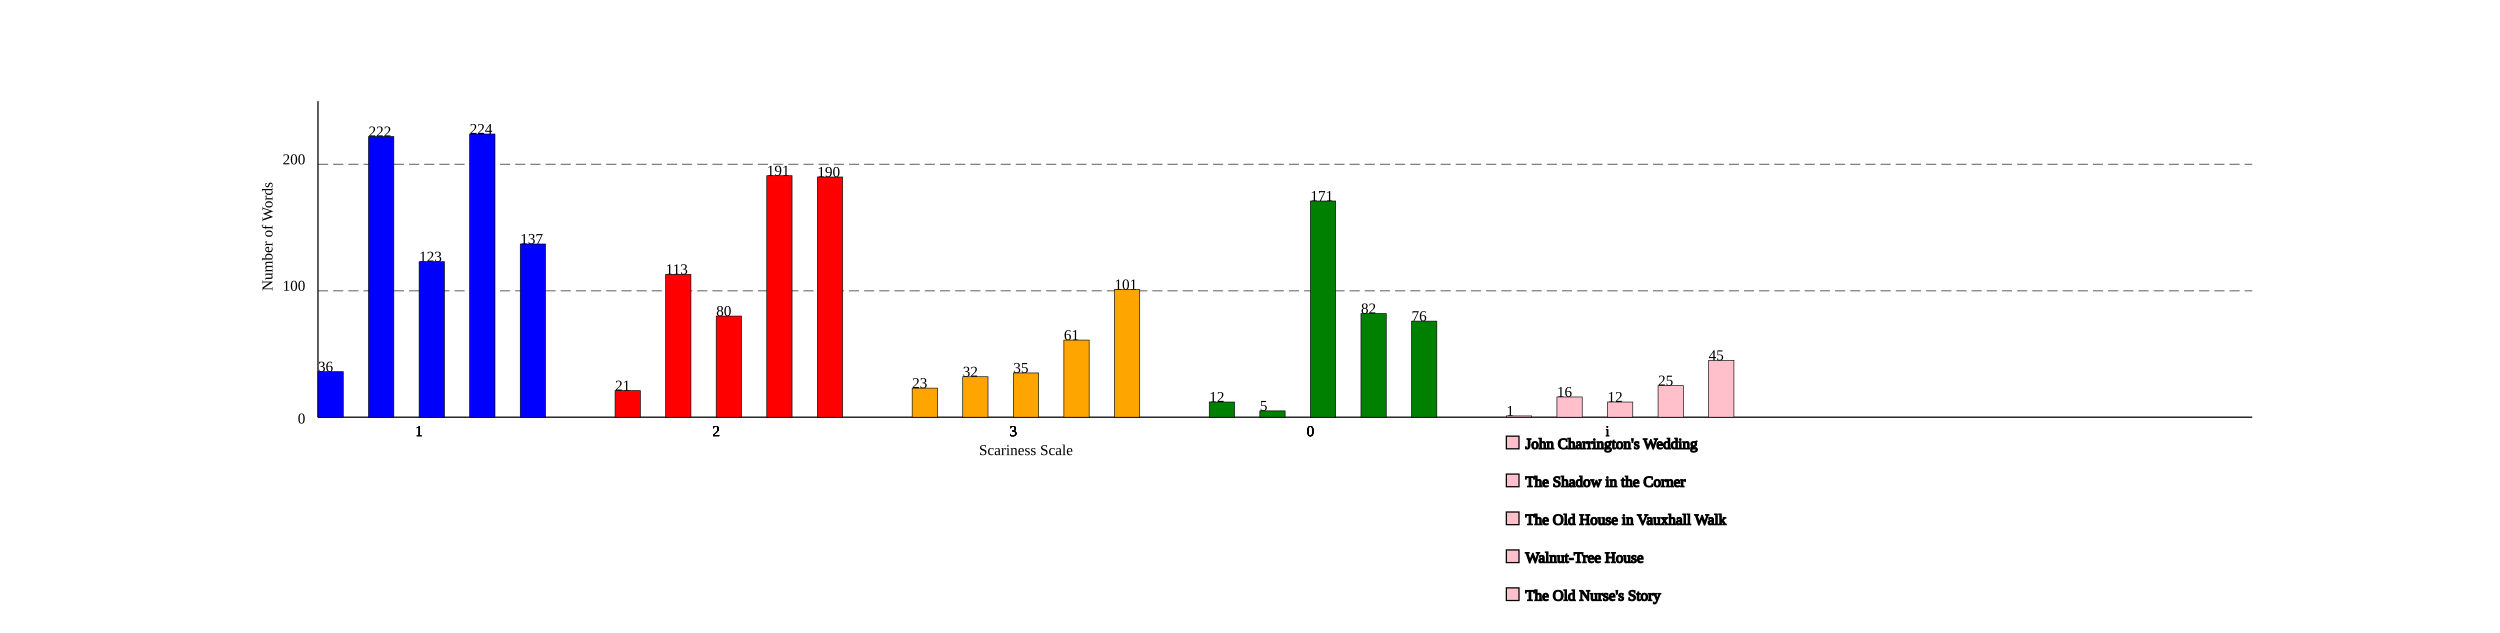
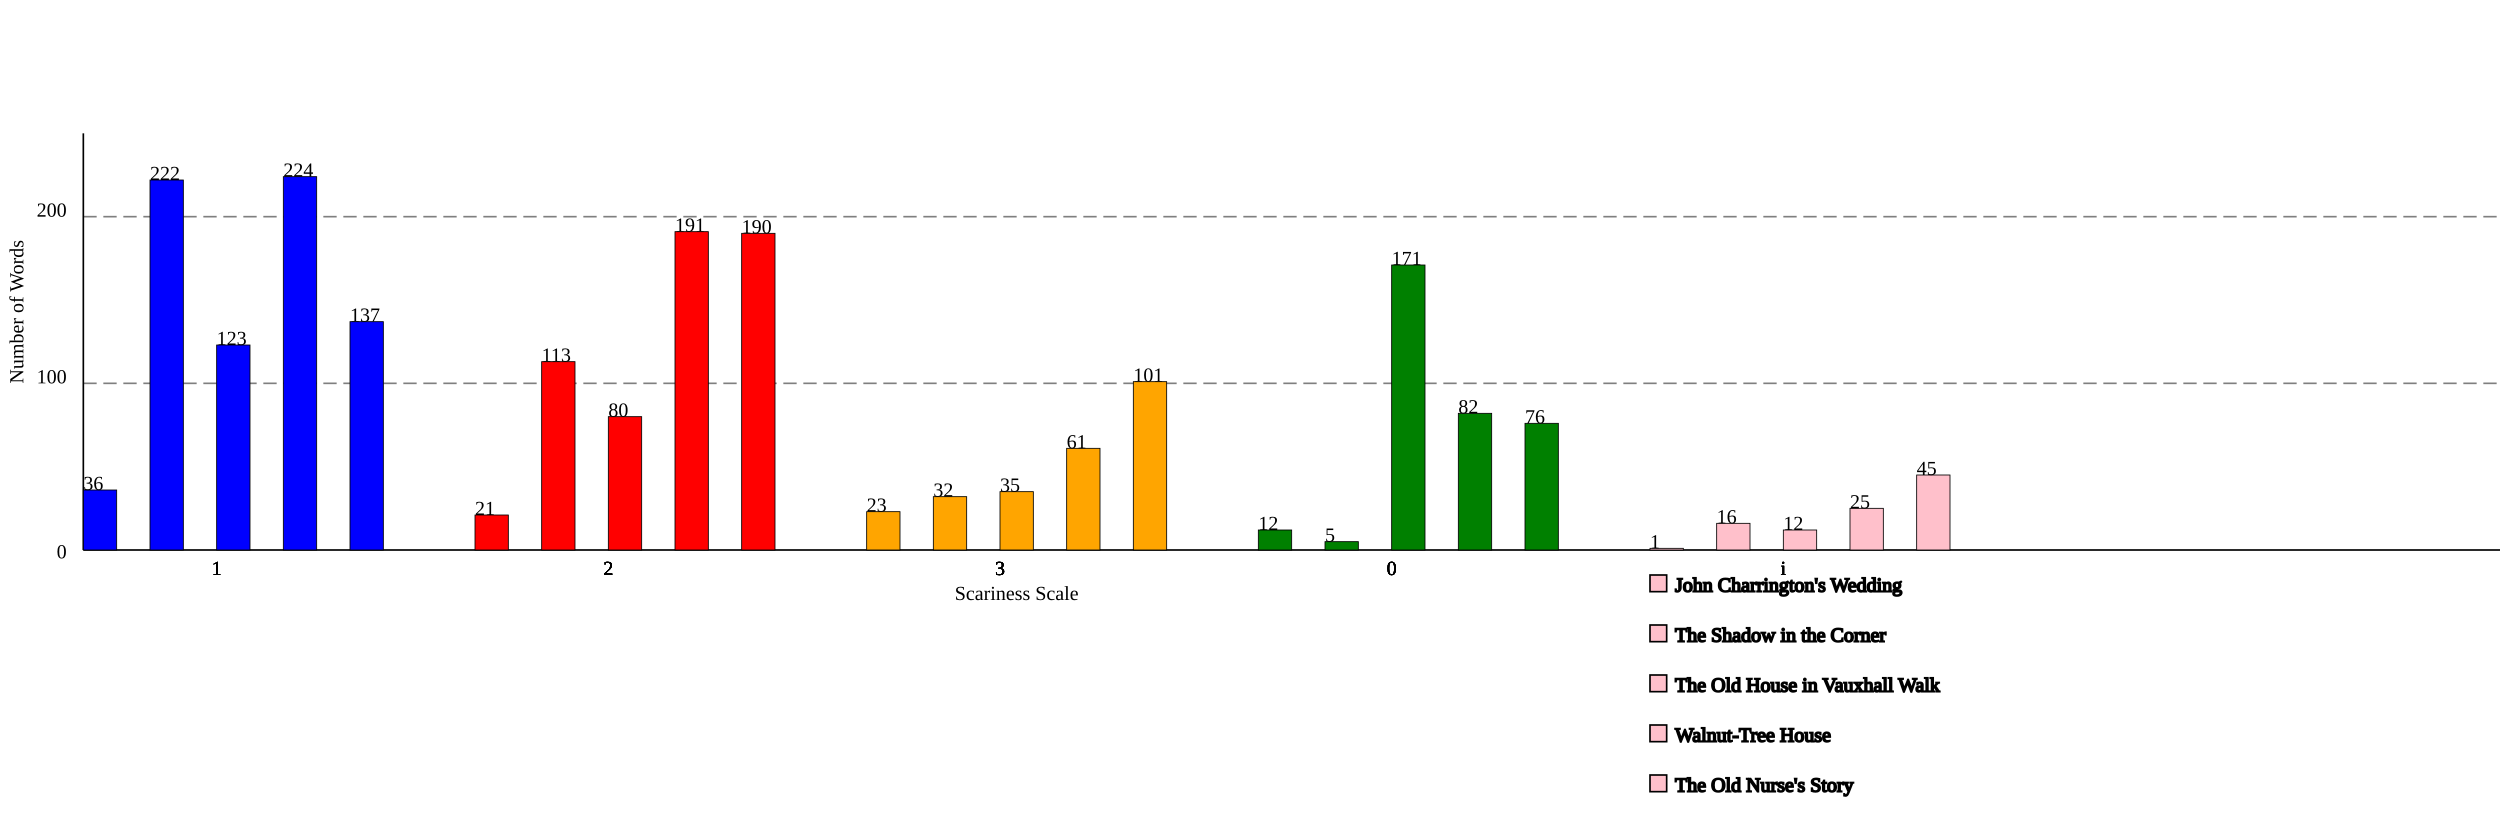
- <svg xmlns="http://www.w3.org/2000/svg" height="500">
-   <link rel="stylesheet" type="text/css" href="local.css" />
+ <svg xmlns="http://www.w3.org/2000/svg" height="500" width="1500">
+   <link rel="stylesheet" type="text/css" href="VGSplash.css" />
  <g transform="translate(30, 330)">
    <line x1="20" x2="20" y1="0" y2="-250" stroke="black" stroke-width="1" />
    <line x1="20" x2="1550" y1="0" y2="0" stroke="black" stroke-width="1" />
    <line x1="20" x2="1550" y1="-100" y2="-100" stroke="black" opacity="0.5" stroke-dasharray="8 4" stroke-width="1" />
    <line x1="20" x2="1550" y1="-200" y2="-200" stroke="black" opacity="0.5" stroke-dasharray="8 4" stroke-width="1" />
    <text x="10" y="5" text-anchor="end">0</text>
    <text x="10" y="-200" text-anchor="end">200</text>
    <text x="10" y="-100" text-anchor="end">100</text>
    <text x="5" y="-125" transform="rotate(270, -36, -145)" text-anchor="end">Number of Words</text>
    <text x="580" y="30" text-anchor="middle">Scariness Scale</text>
    <rect x="960" y="15" stroke="black" fill="pink" height="10" width="10" class="JohnCharringtonsWedding" />
    <text x="975" y="25" stroke="black">John Charrington's Wedding</text>
    <rect x="960" y="45" stroke="black" fill="pink" height="10" width="10" class="TheShadowintheCorner" />
    <text x="975" y="55" stroke="black">The Shadow in the Corner</text>
    <rect x="960" y="75" stroke="black" fill="pink" height="10" width="10" class="TheOldHouseinVauxhallWalk" />
    <text x="975" y="85" stroke="black">The Old House in Vauxhall Walk</text>
    <rect x="960" y="105" stroke="black" fill="pink" height="10" width="10" class="WalnutTreeHouse" />
    <text x="975" y="115" stroke="black">Walnut-Tree House</text>
    <rect x="960" y="135" stroke="black" fill="pink" height="10" width="10" class="TheOldNursesStory" />
    <text x="975" y="145" stroke="black">The Old Nurse's Story</text>
    <rect x="20" y="-36" stroke="black" stroke-width=".5" fill="blue" width="20" height="36" class="JohnCharringtonsWedding" />
    <text x="20" y="-36">36</text>
    <text x="100" y="15" text-anchor="middle">1</text>
    <rect x="60" y="-222" stroke="black" stroke-width=".5" fill="blue" width="20" height="222" class="TheShadowintheCorner" />
    <text x="60" y="-222">222</text>
    <text x="100" y="15" text-anchor="middle">1</text>
    <rect x="100" y="-123" stroke="black" stroke-width=".5" fill="blue" width="20" height="123" class="TheOldHouseinVauxhallWalk" />
    <text x="100" y="-123">123</text>
    <text x="100" y="15" text-anchor="middle">1</text>
    <rect x="140" y="-224" stroke="black" stroke-width=".5" fill="blue" width="20" height="224" class="WalnutTreeHouse" />
    <text x="140" y="-224">224</text>
    <text x="100" y="15" text-anchor="middle">1</text>
    <rect x="180" y="-137" stroke="black" stroke-width=".5" fill="blue" width="20" height="137" class="TheOldNursesStory" />
    <text x="180" y="-137">137</text>
    <text x="100" y="15" text-anchor="middle">1</text>
    <rect x="255" y="-21" stroke="black" stroke-width=".5" fill="red" width="20" height="21" class="JohnCharringtonsWedding" />
    <text x="255" y="-21">21</text>
    <text x="335" y="15" text-anchor="middle">2</text>
    <rect x="295" y="-113" stroke="black" stroke-width=".5" fill="red" width="20" height="113" class="TheShadowintheCorner" />
    <text x="295" y="-113">113</text>
    <text x="335" y="15" text-anchor="middle">2</text>
    <rect x="335" y="-80" stroke="black" stroke-width=".5" fill="red" width="20" height="80" class="TheOldHouseinVauxhallWalk" />
    <text x="335" y="-80">80</text>
    <text x="335" y="15" text-anchor="middle">2</text>
    <rect x="375" y="-191" stroke="black" stroke-width=".5" fill="red" width="20" height="191" class="WalnutTreeHouse" />
    <text x="375" y="-191">191</text>
    <text x="335" y="15" text-anchor="middle">2</text>
    <rect x="415" y="-190" stroke="black" stroke-width=".5" fill="red" width="20" height="190" class="TheOldNursesStory" />
    <text x="415" y="-190">190</text>
    <text x="335" y="15" text-anchor="middle">2</text>
    <rect x="490" y="-23" stroke="black" stroke-width=".5" fill="orange" width="20" height="23" class="JohnCharringtonsWedding" />
    <text x="490" y="-23">23</text>
    <text x="570" y="15" text-anchor="middle">3</text>
    <rect x="530" y="-32" stroke="black" stroke-width=".5" fill="orange" width="20" height="32" class="TheShadowintheCorner" />
    <text x="530" y="-32">32</text>
    <text x="570" y="15" text-anchor="middle">3</text>
    <rect x="570" y="-35" stroke="black" stroke-width=".5" fill="orange" width="20" height="35" class="TheOldHouseinVauxhallWalk" />
    <text x="570" y="-35">35</text>
    <text x="570" y="15" text-anchor="middle">3</text>
    <rect x="610" y="-61" stroke="black" stroke-width=".5" fill="orange" width="20" height="61" class="WalnutTreeHouse" />
    <text x="610" y="-61">61</text>
    <text x="570" y="15" text-anchor="middle">3</text>
    <rect x="650" y="-101" stroke="black" stroke-width=".5" fill="orange" width="20" height="101" class="TheOldNursesStory" />
    <text x="650" y="-101">101</text>
    <text x="570" y="15" text-anchor="middle">3</text>
    <rect x="725" y="-12" stroke="black" stroke-width=".5" fill="green" width="20" height="12" class="JohnCharringtonsWedding" />
    <text x="725" y="-12">12</text>
    <text x="805" y="15" text-anchor="middle">0</text>
    <rect x="765" y="-5" stroke="black" stroke-width=".5" fill="green" width="20" height="5" class="TheShadowintheCorner" />
    <text x="765" y="-5">5</text>
    <text x="805" y="15" text-anchor="middle">0</text>
    <rect x="805" y="-171" stroke="black" stroke-width=".5" fill="green" width="20" height="171" class="TheOldHouseinVauxhallWalk" />
    <text x="805" y="-171">171</text>
    <text x="805" y="15" text-anchor="middle">0</text>
    <rect x="845" y="-82" stroke="black" stroke-width=".5" fill="green" width="20" height="82" class="WalnutTreeHouse" />
    <text x="845" y="-82">82</text>
    <text x="805" y="15" text-anchor="middle">0</text>
    <rect x="885" y="-76" stroke="black" stroke-width=".5" fill="green" width="20" height="76" class="TheOldNursesStory" />
    <text x="885" y="-76">76</text>
    <text x="805" y="15" text-anchor="middle">0</text>
    <rect x="960" y="-1" stroke="black" stroke-width=".5" fill="pink" width="20" height="1" class="JohnCharringtonsWedding" />
    <text x="960" y="-1">1</text>
    <text x="1040" y="15" text-anchor="middle">i</text>
    <rect x="1000" y="-16" stroke="black" stroke-width=".5" fill="pink" width="20" height="16" class="TheShadowintheCorner" />
    <text x="1000" y="-16">16</text>
    <text x="1040" y="15" text-anchor="middle">i</text>
    <rect x="1040" y="-12" stroke="black" stroke-width=".5" fill="pink" width="20" height="12" class="TheOldHouseinVauxhallWalk" />
    <text x="1040" y="-12">12</text>
    <text x="1040" y="15" text-anchor="middle">i</text>
    <rect x="1080" y="-25" stroke="black" stroke-width=".5" fill="pink" width="20" height="25" class="WalnutTreeHouse" />
    <text x="1080" y="-25">25</text>
    <text x="1040" y="15" text-anchor="middle">i</text>
    <rect x="1120" y="-45" stroke="black" stroke-width=".5" fill="pink" width="20" height="45" class="TheOldNursesStory" />
    <text x="1120" y="-45">45</text>
    <text x="1040" y="15" text-anchor="middle">i</text>
  </g>
</svg>
